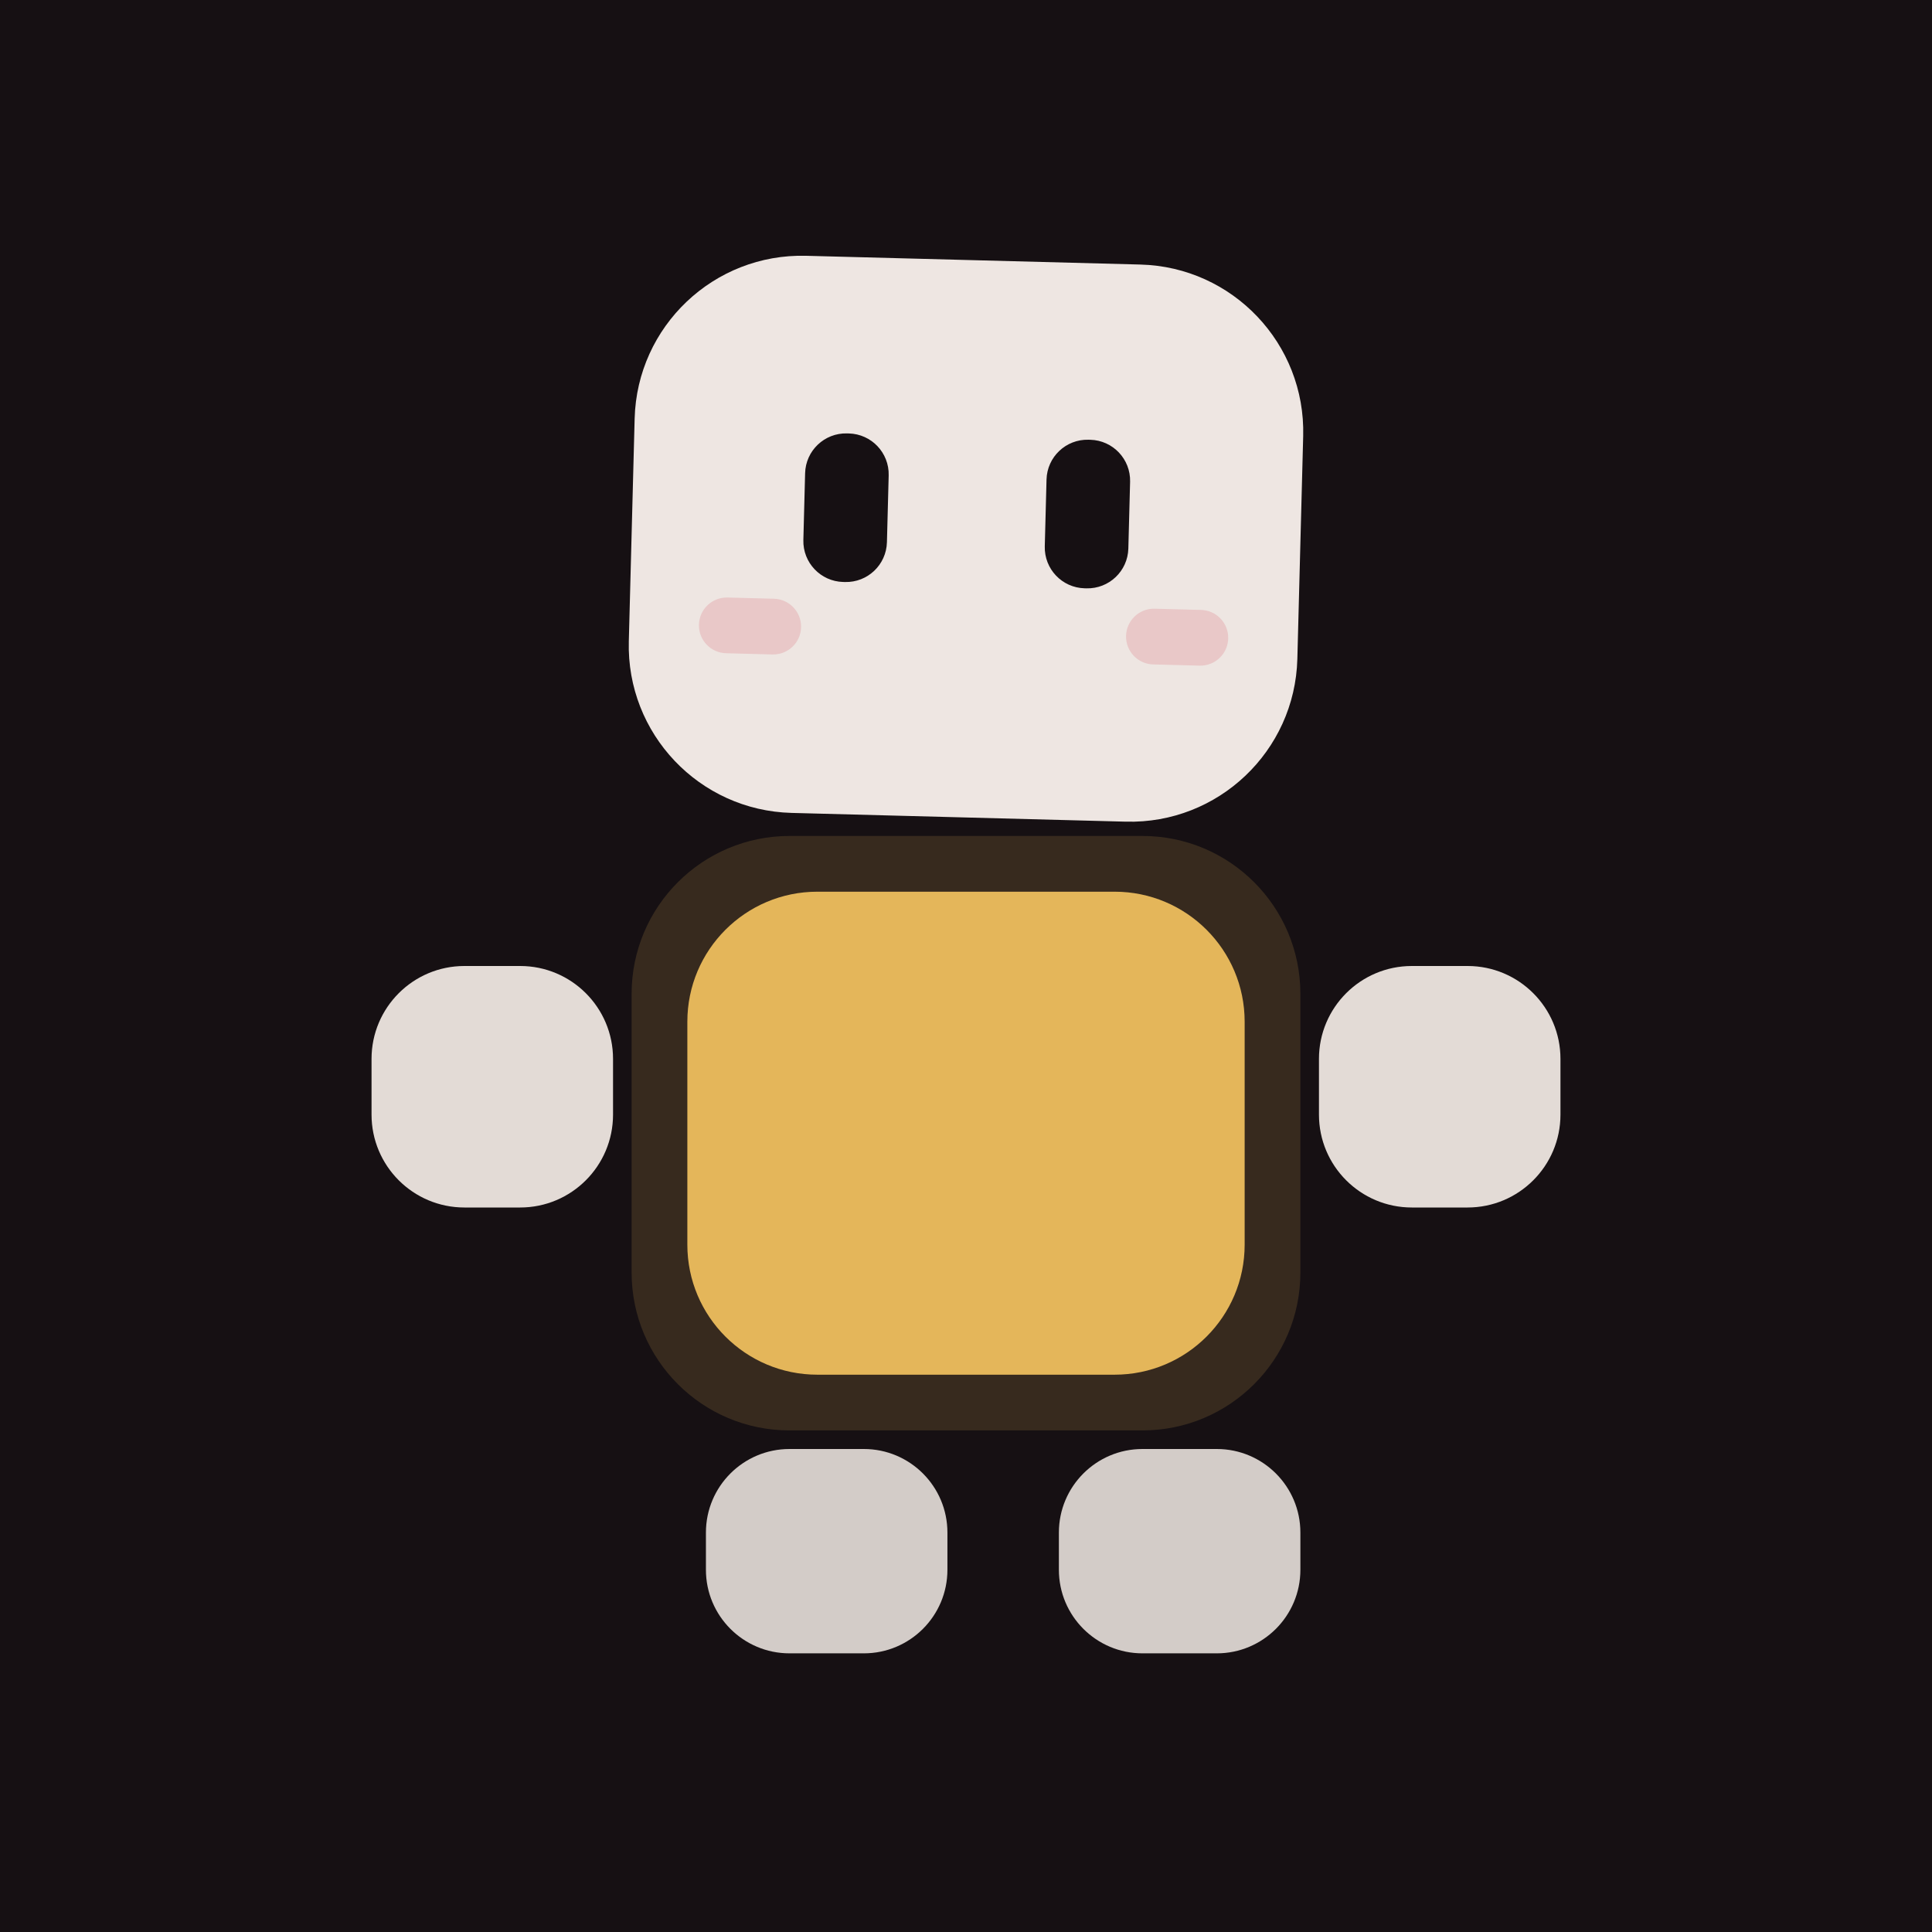
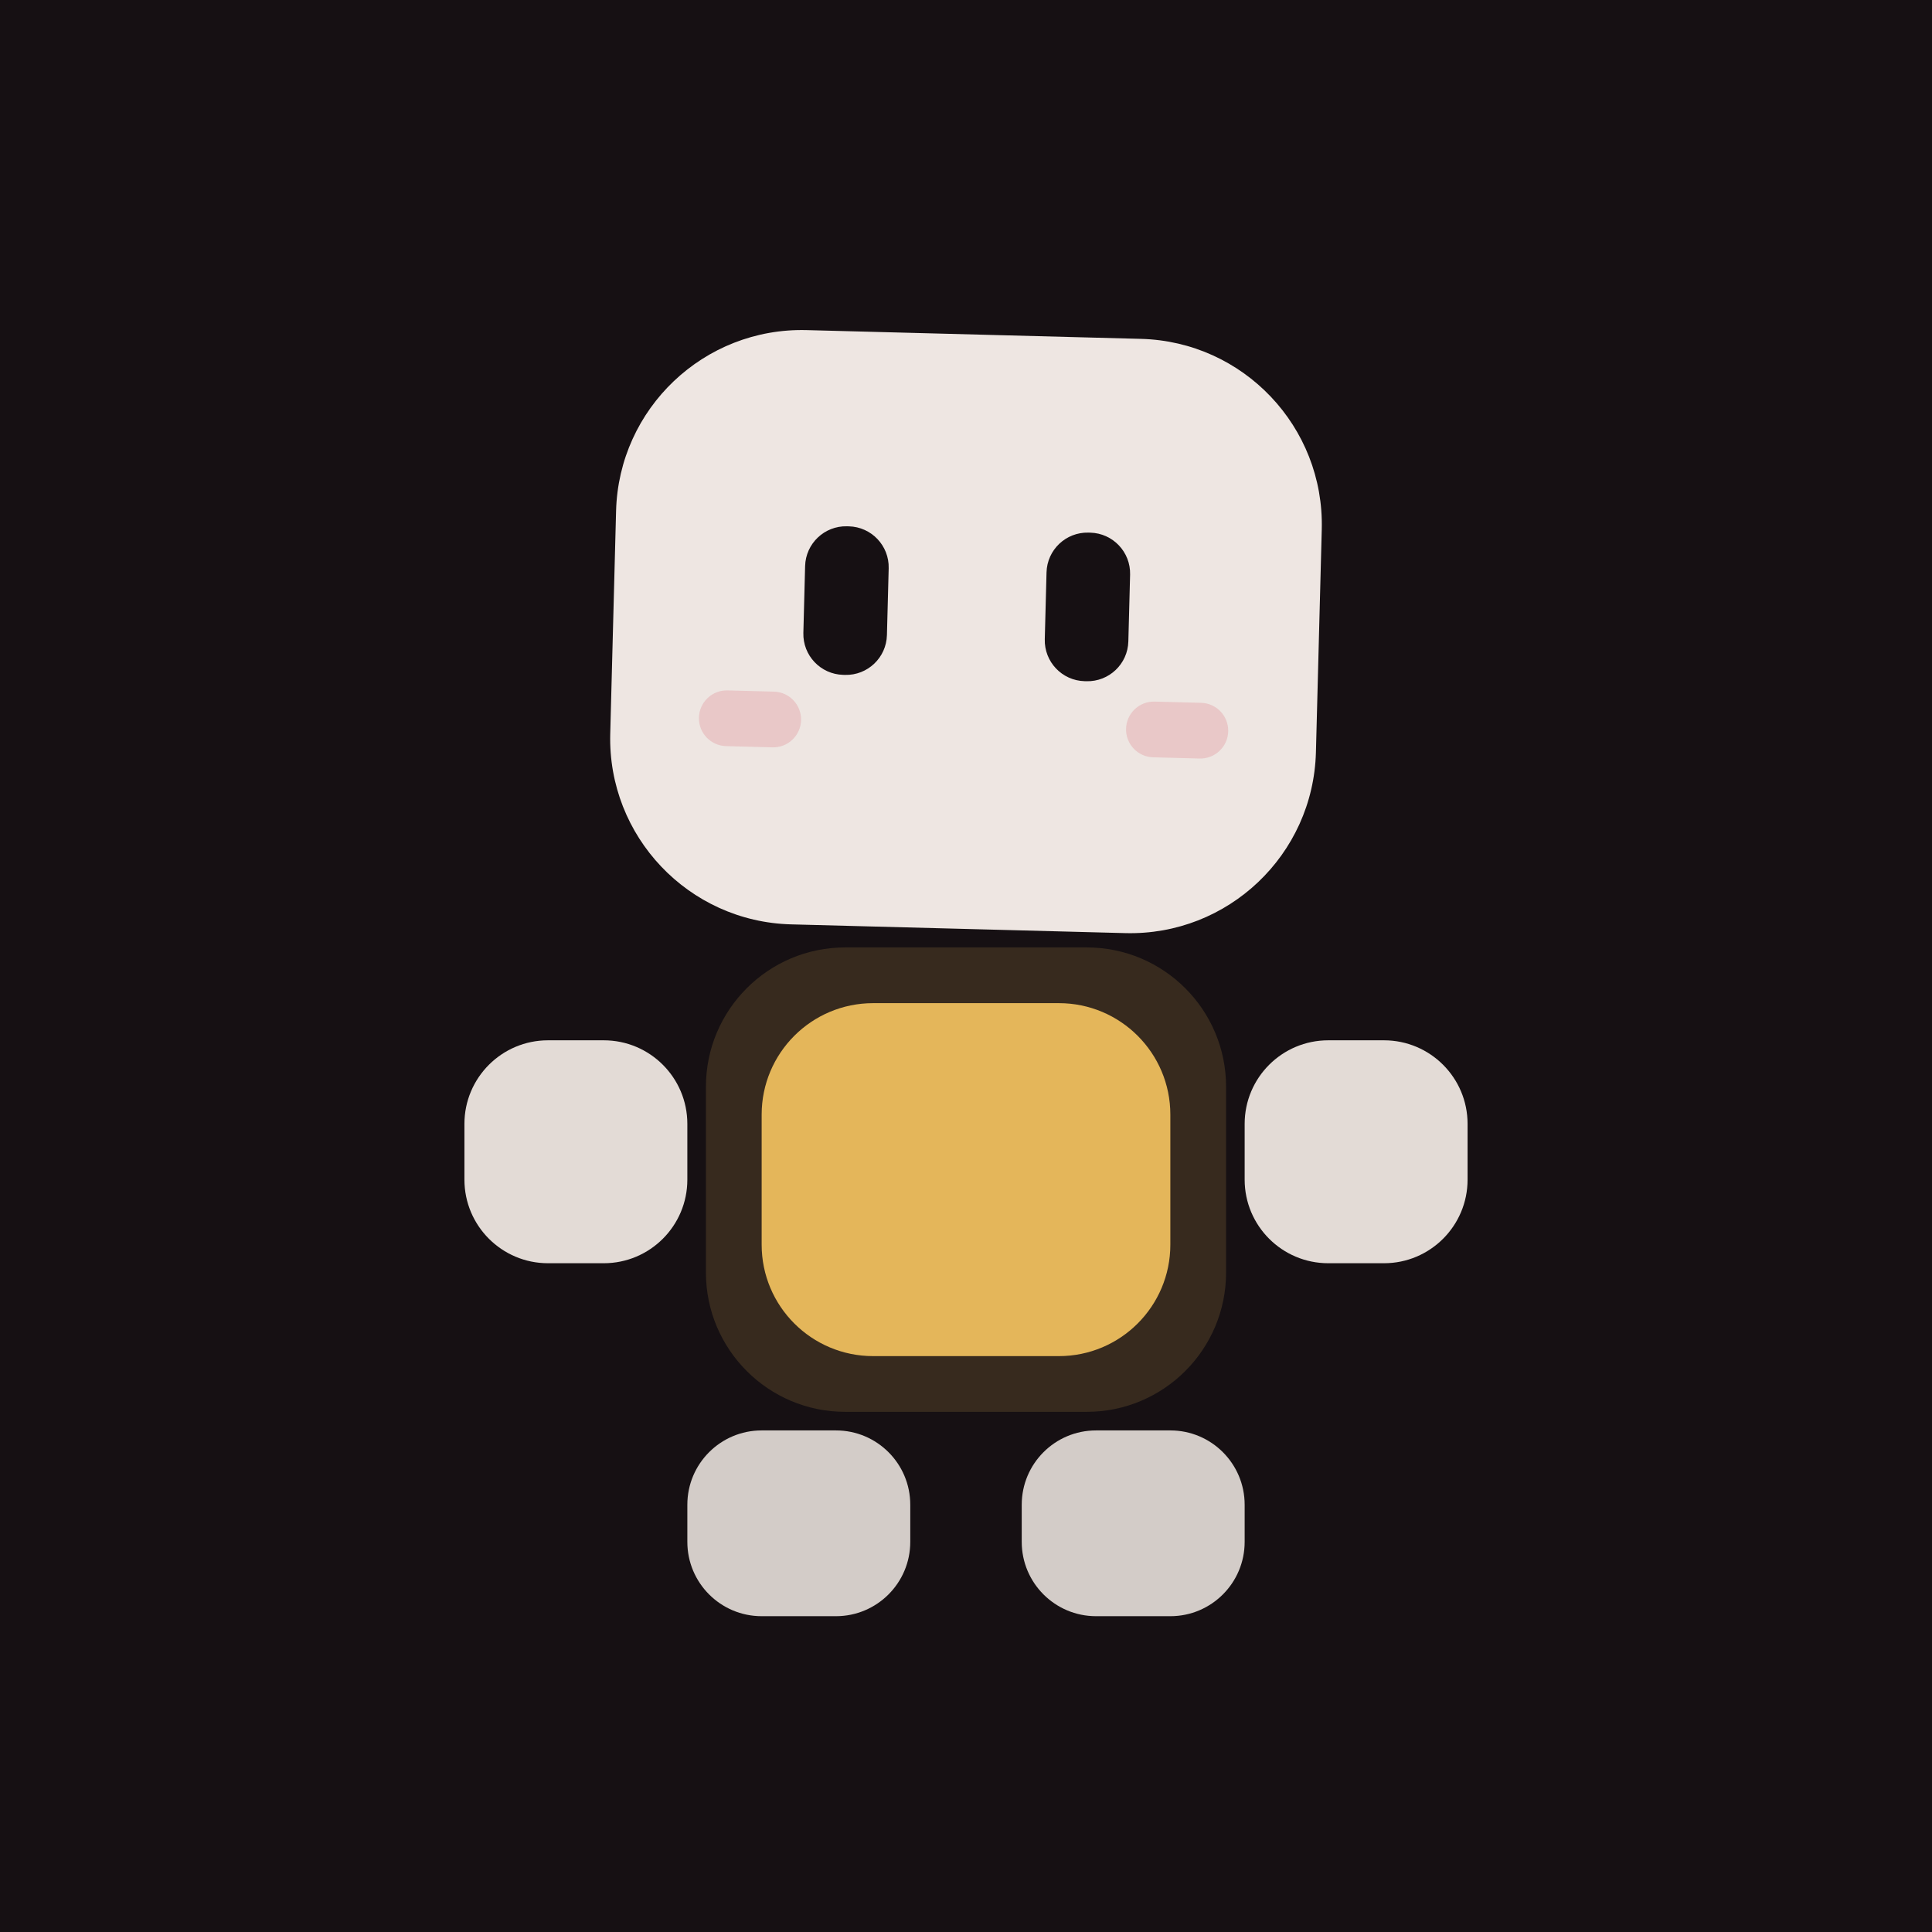
<svg xmlns="http://www.w3.org/2000/svg" viewBox="0 0 104 104" width="104" height="104" role="img" aria-label="Tess, the Tessera mascot, at rest">
  <rect width="104" height="104" fill="#161013" />
  <g>
-     <g transform="translate(52 29) rotate(1.5) scale(1)">
-       <rect x="-18" y="-15" width="36" height="30" rx="9" fill="#F4EDE7" opacity="0.97" />
+     <g transform="translate(52 34) rotate(1.5) scale(1)">
+       <rect x="-19" y="-16" width="38" height="32" rx="10" fill="#F4EDE7" opacity="0.97" />
      <rect x="-14.25" y="3.5" width="5.5" height="3" rx="1.5" fill="#E2A3A8" opacity="0.45" />
      <rect x="8.75" y="3.5" width="5.5" height="3" rx="1.5" fill="#E2A3A8" opacity="0.45" />
      <g transform="translate(-6.5 -1.5) scale(1 1)">
        <rect x="-2.25" y="-4" width="4.5" height="8" rx="2.2" fill="#161013" />
      </g>
      <g transform="translate(6.5 -1.5) scale(1 1)">
        <rect x="-2.25" y="-4" width="4.5" height="8" rx="2.2" fill="#161013" />
      </g>
    </g>
-     <g transform="translate(52 61) rotate(0) scale(1)">
-       <rect x="-18" y="-16" width="36" height="32" rx="8.5" fill="#E4B65A" opacity="0.16" />
-       <rect x="-15" y="-13" width="30" height="26" rx="7" fill="#E4B65A" opacity="1" />
+     <g transform="translate(52 63.5) rotate(0) scale(1)">
+       <rect x="-14" y="-12.5" width="28" height="25" rx="7.5" fill="#E4B65A" opacity="0.16" />
+       <rect x="-11" y="-9.5" width="22" height="19" rx="6" fill="#E4B65A" opacity="1" />
    </g>
-     <g transform="translate(26.5 58.5) rotate(0) scale(1)">
-       <rect x="-6.5" y="-6.5" width="13" height="13" rx="5" fill="#F4EDE7" opacity="0.92" />
+     <g transform="translate(31 62) rotate(0) scale(1)">
+       <rect x="-6" y="-6" width="12" height="12" rx="4.5" fill="#F4EDE7" opacity="0.92" />
    </g>
-     <g transform="translate(77.5 58.5) rotate(0) scale(1)">
-       <rect x="-6.5" y="-6.5" width="13" height="13" rx="5" fill="#F4EDE7" opacity="0.92" />
+     <g transform="translate(73 62) rotate(0) scale(1)">
+       <rect x="-6" y="-6" width="12" height="12" rx="4.5" fill="#F4EDE7" opacity="0.92" />
    </g>
-     <g transform="translate(44.5 83.5) rotate(0) scale(1)">
-       <rect x="-6.5" y="-5.5" width="13" height="11" rx="4.5" fill="#F4EDE7" opacity="0.85" />
+     <g transform="translate(43 82) rotate(0) scale(1)">
+       <rect x="-6" y="-5" width="12" height="10" rx="4" fill="#F4EDE7" opacity="0.85" />
    </g>
-     <g transform="translate(63.5 83.5) rotate(0) scale(1)">
-       <rect x="-6.5" y="-5.5" width="13" height="11" rx="4.5" fill="#F4EDE7" opacity="0.85" />
+     <g transform="translate(61 82) rotate(0) scale(1)">
+       <rect x="-6" y="-5" width="12" height="10" rx="4" fill="#F4EDE7" opacity="0.85" />
    </g>
  </g>
</svg>
